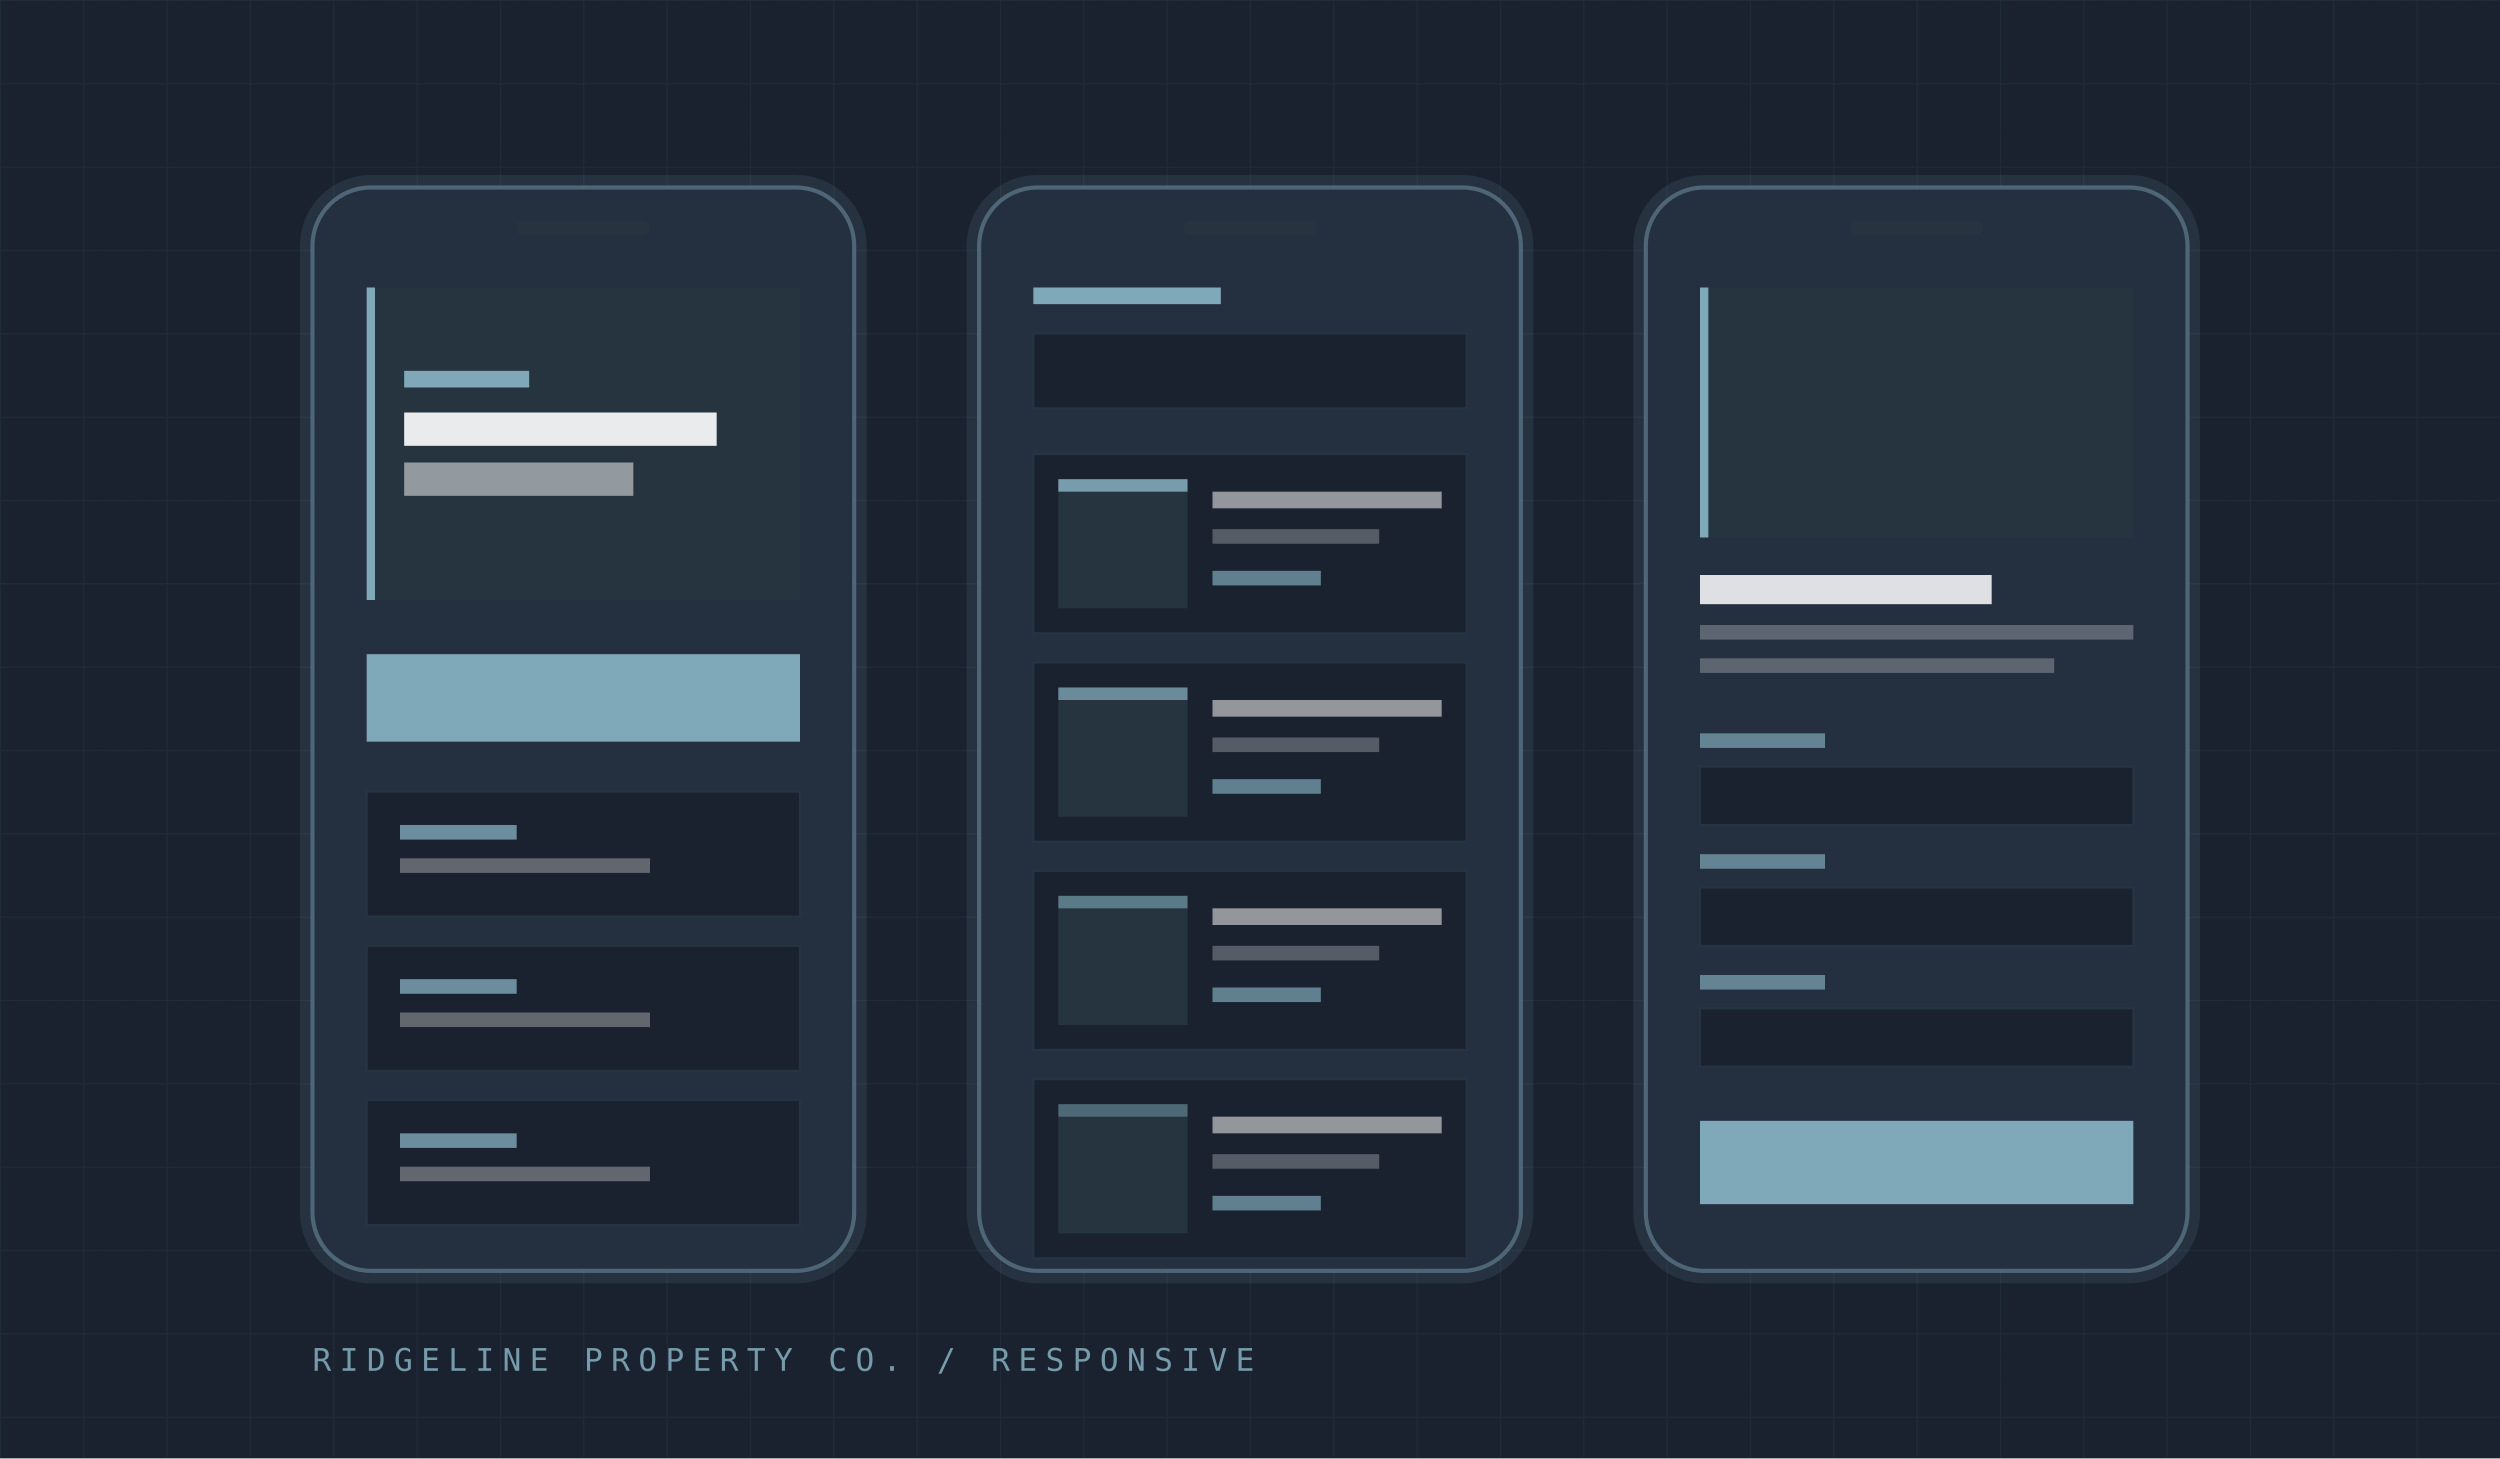
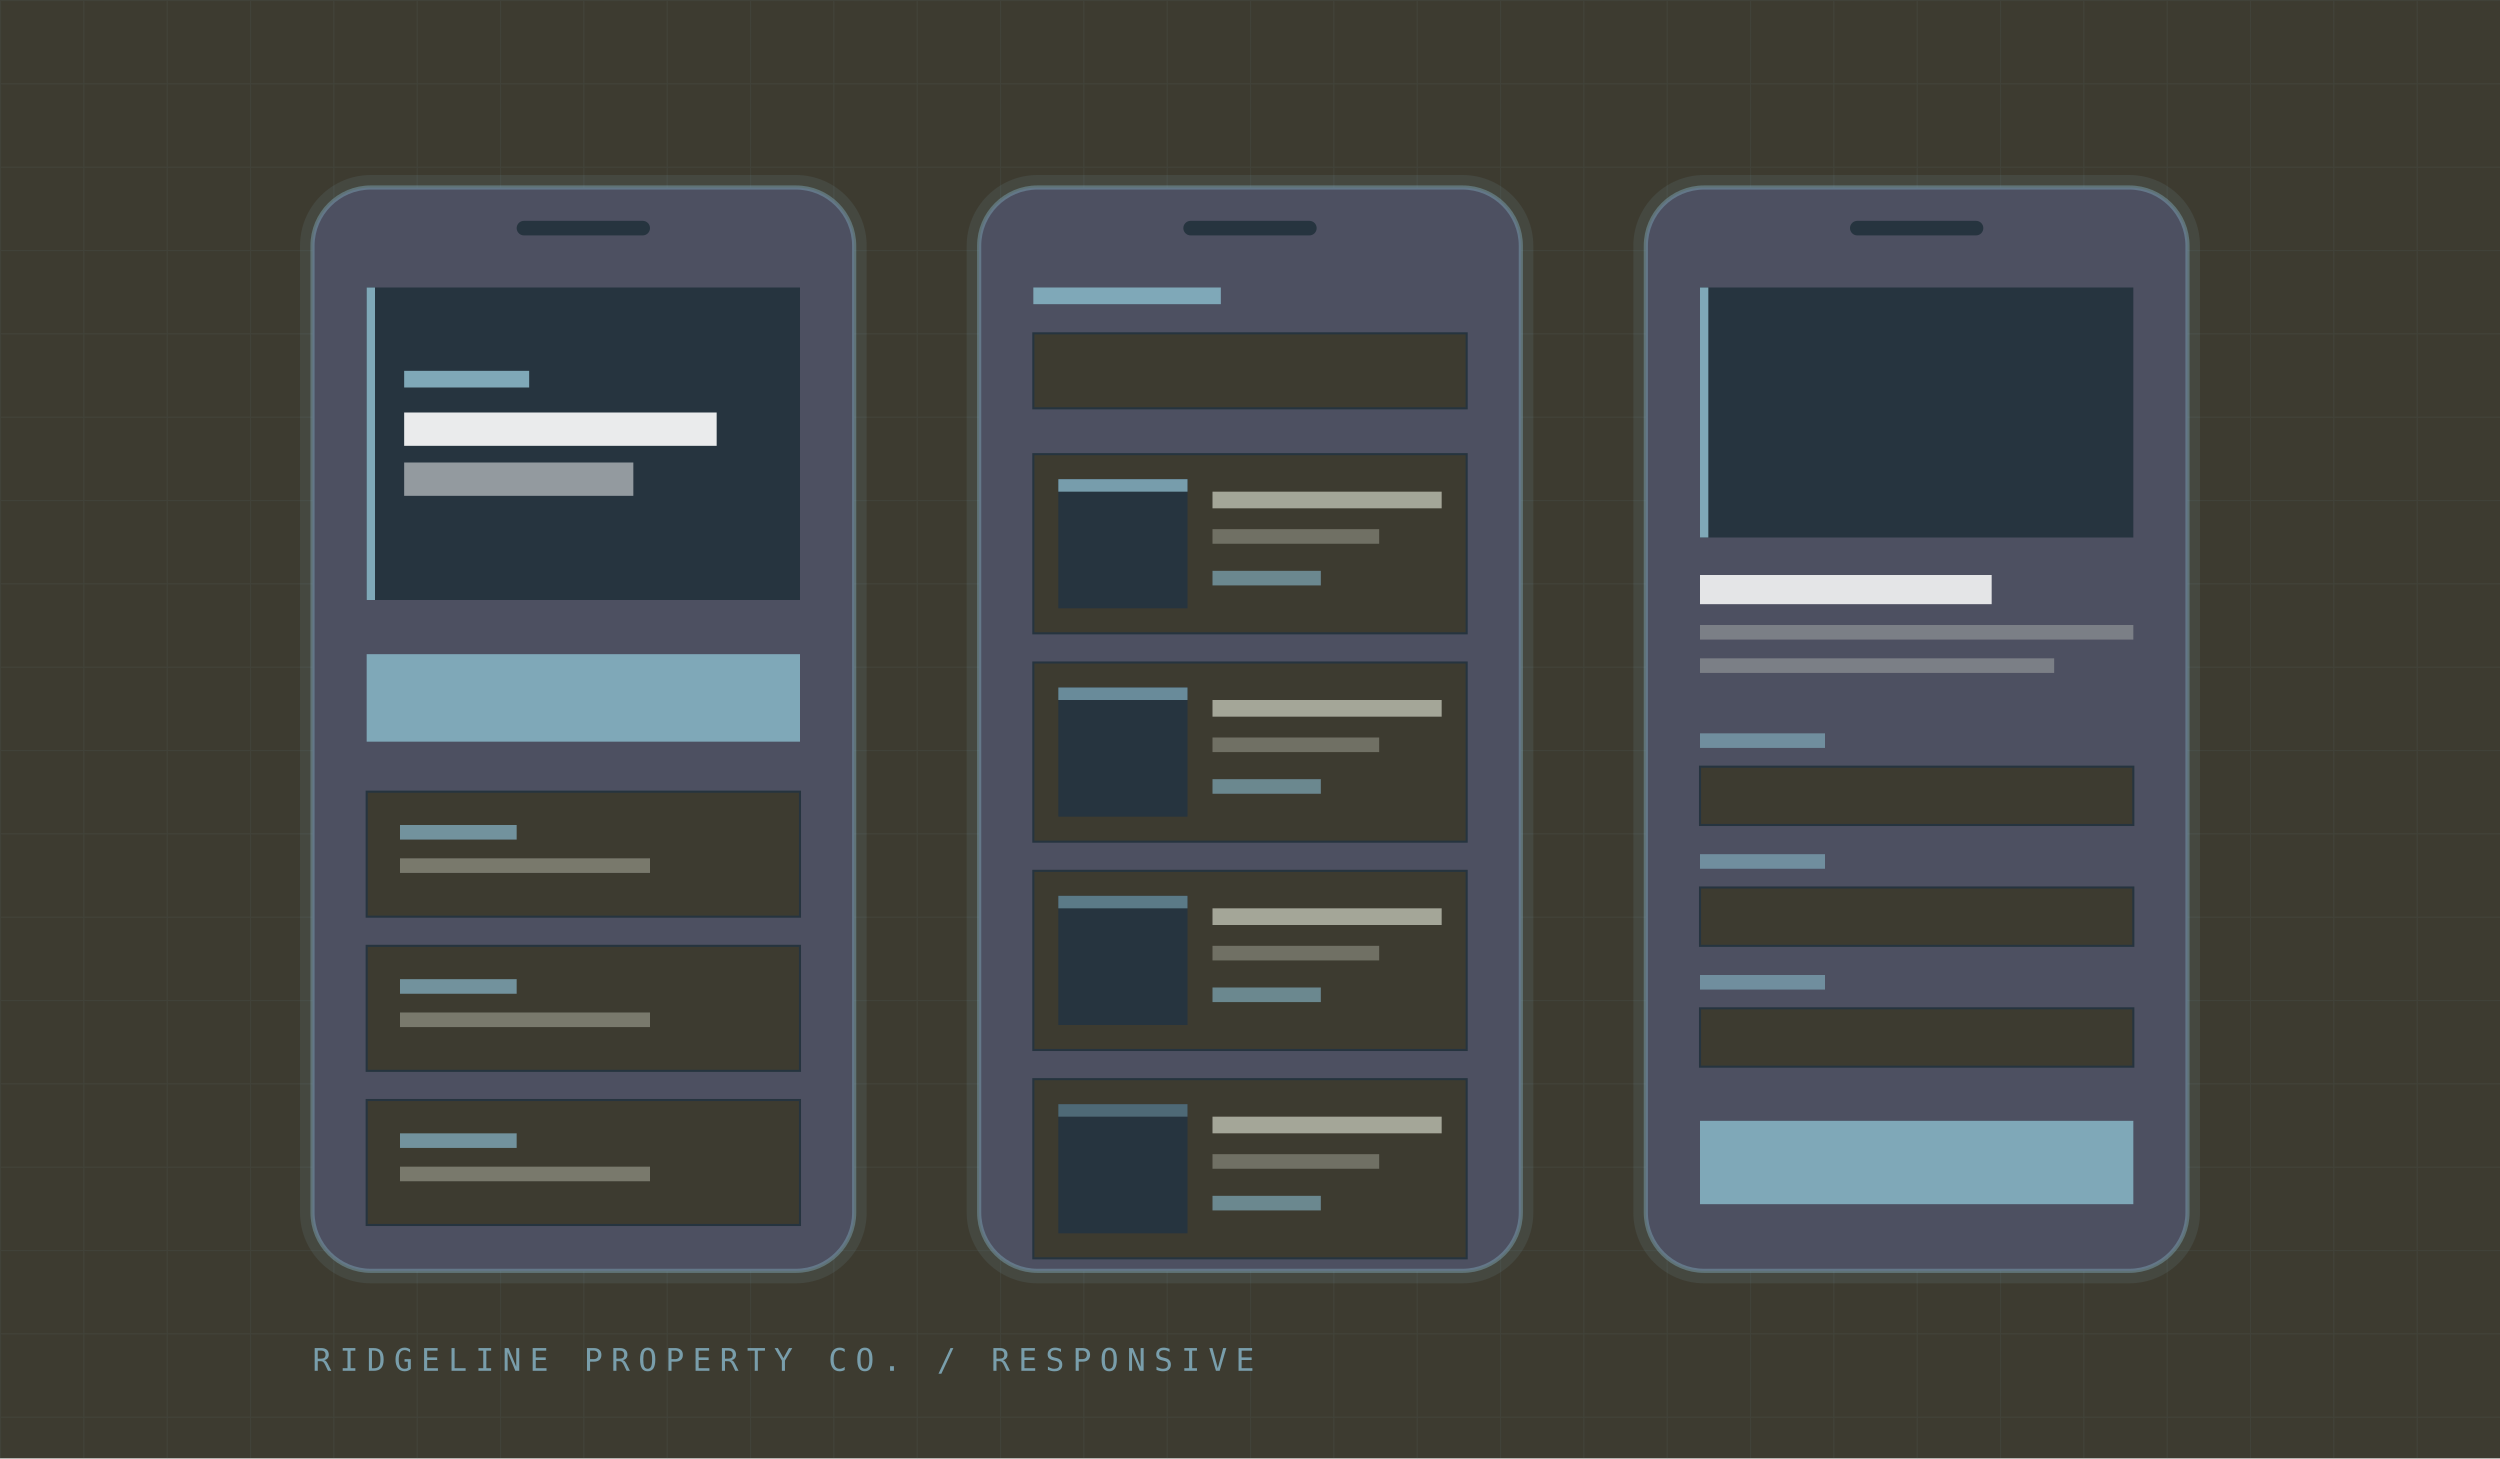
<svg xmlns="http://www.w3.org/2000/svg" viewBox="0 0 1200 700" width="1200" height="700" role="img" aria-label="RIDGELINE PROPERTY CO. — responsive screens">
-   <rect width="1200" height="700" fill="#1a2230" />
+   <rect width="1200" height="700" fill="#3D3B30" />
  <defs>
    <pattern id="g40" width="40" height="40" patternUnits="userSpaceOnUse">
      <path d="M 40 0 L 0 0 0 40" fill="none" stroke="#7fa8b8" stroke-width="1" />
    </pattern>
  </defs>
  <rect width="1200" height="700" fill="url(#g40)" opacity="0.07" />
  <rect x="144" y="84" width="272" height="532" rx="34" fill="#7fa8b8" opacity="0.12" />
-   <rect x="150" y="90" width="260" height="520" rx="28" fill="#242f40" stroke="#7fa8b8" stroke-opacity="0.45" stroke-width="2" />
+   <rect x="150" y="90" width="260" height="520" rx="28" fill="#4D5061" stroke="#7fa8b8" stroke-opacity="0.45" stroke-width="2" />
  <rect x="248" y="106" width="64" height="7" rx="3.5" fill="#26343f" />
  <rect x="176" y="138" width="208" height="150" fill="#26343f" />
  <rect x="176" y="138" width="4" height="150" fill="#7fa8b8" />
  <rect x="194" y="178" width="60" height="8" fill="#7fa8b8" />
  <rect x="194" y="198" width="150" height="16" fill="#ffffff" opacity="0.9" />
  <rect x="194" y="222" width="110" height="16" fill="#ffffff" opacity="0.5" />
  <rect x="176" y="314" width="208" height="42" fill="#7fa8b8" />
-   <rect x="176" y="380" width="208" height="60" fill="#1a2230" stroke="#26343f" />
+   <rect x="176" y="380" width="208" height="60" fill="#3D3B30" stroke="#26343f" />
  <rect x="192" y="396" width="56" height="7" fill="#7fa8b8" opacity="0.8" />
-   <rect x="192" y="412" width="120" height="7" fill="#e5e5e5" opacity="0.35" />
-   <rect x="176" y="454" width="208" height="60" fill="#1a2230" stroke="#26343f" />
+   <rect x="192" y="412" width="120" height="7" fill="#E9EDDE" opacity="0.35" />
+   <rect x="176" y="454" width="208" height="60" fill="#3D3B30" stroke="#26343f" />
  <rect x="192" y="470" width="56" height="7" fill="#7fa8b8" opacity="0.8" />
-   <rect x="192" y="486" width="120" height="7" fill="#e5e5e5" opacity="0.35" />
-   <rect x="176" y="528" width="208" height="60" fill="#1a2230" stroke="#26343f" />
+   <rect x="192" y="486" width="120" height="7" fill="#E9EDDE" opacity="0.35" />
+   <rect x="176" y="528" width="208" height="60" fill="#3D3B30" stroke="#26343f" />
  <rect x="192" y="544" width="56" height="7" fill="#7fa8b8" opacity="0.8" />
-   <rect x="192" y="560" width="120" height="7" fill="#e5e5e5" opacity="0.35" />
+   <rect x="192" y="560" width="120" height="7" fill="#E9EDDE" opacity="0.35" />
  <rect x="464" y="84" width="272" height="532" rx="34" fill="#7fa8b8" opacity="0.12" />
-   <rect x="470" y="90" width="260" height="520" rx="28" fill="#242f40" stroke="#7fa8b8" stroke-opacity="0.45" stroke-width="2" />
+   <rect x="470" y="90" width="260" height="520" rx="28" fill="#4D5061" stroke="#7fa8b8" stroke-opacity="0.45" stroke-width="2" />
  <rect x="568" y="106" width="64" height="7" rx="3.5" fill="#26343f" />
  <rect x="496" y="138" width="90" height="8" fill="#7fa8b8" />
-   <rect x="496" y="160" width="208" height="36" fill="#1a2230" stroke="#26343f" />
-   <rect x="496" y="218" width="208" height="86" fill="#1a2230" stroke="#26343f" />
+   <rect x="496" y="160" width="208" height="36" fill="#3D3B30" stroke="#26343f" />
+   <rect x="496" y="218" width="208" height="86" fill="#3D3B30" stroke="#26343f" />
  <rect x="508" y="230" width="62" height="62" fill="#26343f" />
  <rect x="508" y="230" width="62" height="6" fill="#7fa8b8" opacity="0.90" />
-   <rect x="582" y="236" width="110" height="8" fill="#e5e5e5" opacity="0.6" />
-   <rect x="582" y="254" width="80" height="7" fill="#e5e5e5" opacity="0.3" />
+   <rect x="582" y="236" width="110" height="8" fill="#E9EDDE" opacity="0.6" />
+   <rect x="582" y="254" width="80" height="7" fill="#E9EDDE" opacity="0.3" />
  <rect x="582" y="274" width="52" height="7" fill="#7fa8b8" opacity="0.7" />
-   <rect x="496" y="318" width="208" height="86" fill="#1a2230" stroke="#26343f" />
+   <rect x="496" y="318" width="208" height="86" fill="#3D3B30" stroke="#26343f" />
  <rect x="508" y="330" width="62" height="62" fill="#26343f" />
  <rect x="508" y="330" width="62" height="6" fill="#7fa8b8" opacity="0.75" />
-   <rect x="582" y="336" width="110" height="8" fill="#e5e5e5" opacity="0.6" />
-   <rect x="582" y="354" width="80" height="7" fill="#e5e5e5" opacity="0.3" />
+   <rect x="582" y="336" width="110" height="8" fill="#E9EDDE" opacity="0.6" />
+   <rect x="582" y="354" width="80" height="7" fill="#E9EDDE" opacity="0.3" />
  <rect x="582" y="374" width="52" height="7" fill="#7fa8b8" opacity="0.7" />
-   <rect x="496" y="418" width="208" height="86" fill="#1a2230" stroke="#26343f" />
+   <rect x="496" y="418" width="208" height="86" fill="#3D3B30" stroke="#26343f" />
  <rect x="508" y="430" width="62" height="62" fill="#26343f" />
  <rect x="508" y="430" width="62" height="6" fill="#7fa8b8" opacity="0.60" />
-   <rect x="582" y="436" width="110" height="8" fill="#e5e5e5" opacity="0.6" />
-   <rect x="582" y="454" width="80" height="7" fill="#e5e5e5" opacity="0.3" />
+   <rect x="582" y="436" width="110" height="8" fill="#E9EDDE" opacity="0.6" />
+   <rect x="582" y="454" width="80" height="7" fill="#E9EDDE" opacity="0.3" />
  <rect x="582" y="474" width="52" height="7" fill="#7fa8b8" opacity="0.7" />
-   <rect x="496" y="518" width="208" height="86" fill="#1a2230" stroke="#26343f" />
+   <rect x="496" y="518" width="208" height="86" fill="#3D3B30" stroke="#26343f" />
  <rect x="508" y="530" width="62" height="62" fill="#26343f" />
  <rect x="508" y="530" width="62" height="6" fill="#7fa8b8" opacity="0.45" />
-   <rect x="582" y="536" width="110" height="8" fill="#e5e5e5" opacity="0.6" />
-   <rect x="582" y="554" width="80" height="7" fill="#e5e5e5" opacity="0.3" />
+   <rect x="582" y="536" width="110" height="8" fill="#E9EDDE" opacity="0.6" />
+   <rect x="582" y="554" width="80" height="7" fill="#E9EDDE" opacity="0.3" />
  <rect x="582" y="574" width="52" height="7" fill="#7fa8b8" opacity="0.7" />
  <rect x="784" y="84" width="272" height="532" rx="34" fill="#7fa8b8" opacity="0.12" />
-   <rect x="790" y="90" width="260" height="520" rx="28" fill="#242f40" stroke="#7fa8b8" stroke-opacity="0.45" stroke-width="2" />
+   <rect x="790" y="90" width="260" height="520" rx="28" fill="#4D5061" stroke="#7fa8b8" stroke-opacity="0.45" stroke-width="2" />
  <rect x="888" y="106" width="64" height="7" rx="3.5" fill="#26343f" />
  <rect x="816" y="138" width="208" height="120" fill="#26343f" />
  <rect x="816" y="138" width="4" height="120" fill="#7fa8b8" />
  <rect x="816" y="276" width="140" height="14" fill="#ffffff" opacity="0.85" />
-   <rect x="816" y="300" width="208" height="7" fill="#e5e5e5" opacity="0.3" />
-   <rect x="816" y="316" width="170" height="7" fill="#e5e5e5" opacity="0.3" />
+   <rect x="816" y="300" width="208" height="7" fill="#E9EDDE" opacity="0.3" />
+   <rect x="816" y="316" width="170" height="7" fill="#E9EDDE" opacity="0.3" />
  <rect x="816" y="352" width="60" height="7" fill="#7fa8b8" opacity="0.7" />
-   <rect x="816" y="368" width="208" height="28" fill="#1a2230" stroke="#26343f" />
+   <rect x="816" y="368" width="208" height="28" fill="#3D3B30" stroke="#26343f" />
  <rect x="816" y="410" width="60" height="7" fill="#7fa8b8" opacity="0.7" />
-   <rect x="816" y="426" width="208" height="28" fill="#1a2230" stroke="#26343f" />
+   <rect x="816" y="426" width="208" height="28" fill="#3D3B30" stroke="#26343f" />
  <rect x="816" y="468" width="60" height="7" fill="#7fa8b8" opacity="0.7" />
-   <rect x="816" y="484" width="208" height="28" fill="#1a2230" stroke="#26343f" />
+   <rect x="816" y="484" width="208" height="28" fill="#3D3B30" stroke="#26343f" />
  <rect x="816" y="538" width="208" height="40" fill="#7fa8b8" />
  <text x="150" y="658" font-family="IBM Plex Mono, monospace" font-size="15" letter-spacing="4" fill="#7fa8b8" opacity="0.9">RIDGELINE PROPERTY CO. / RESPONSIVE</text>
</svg>
